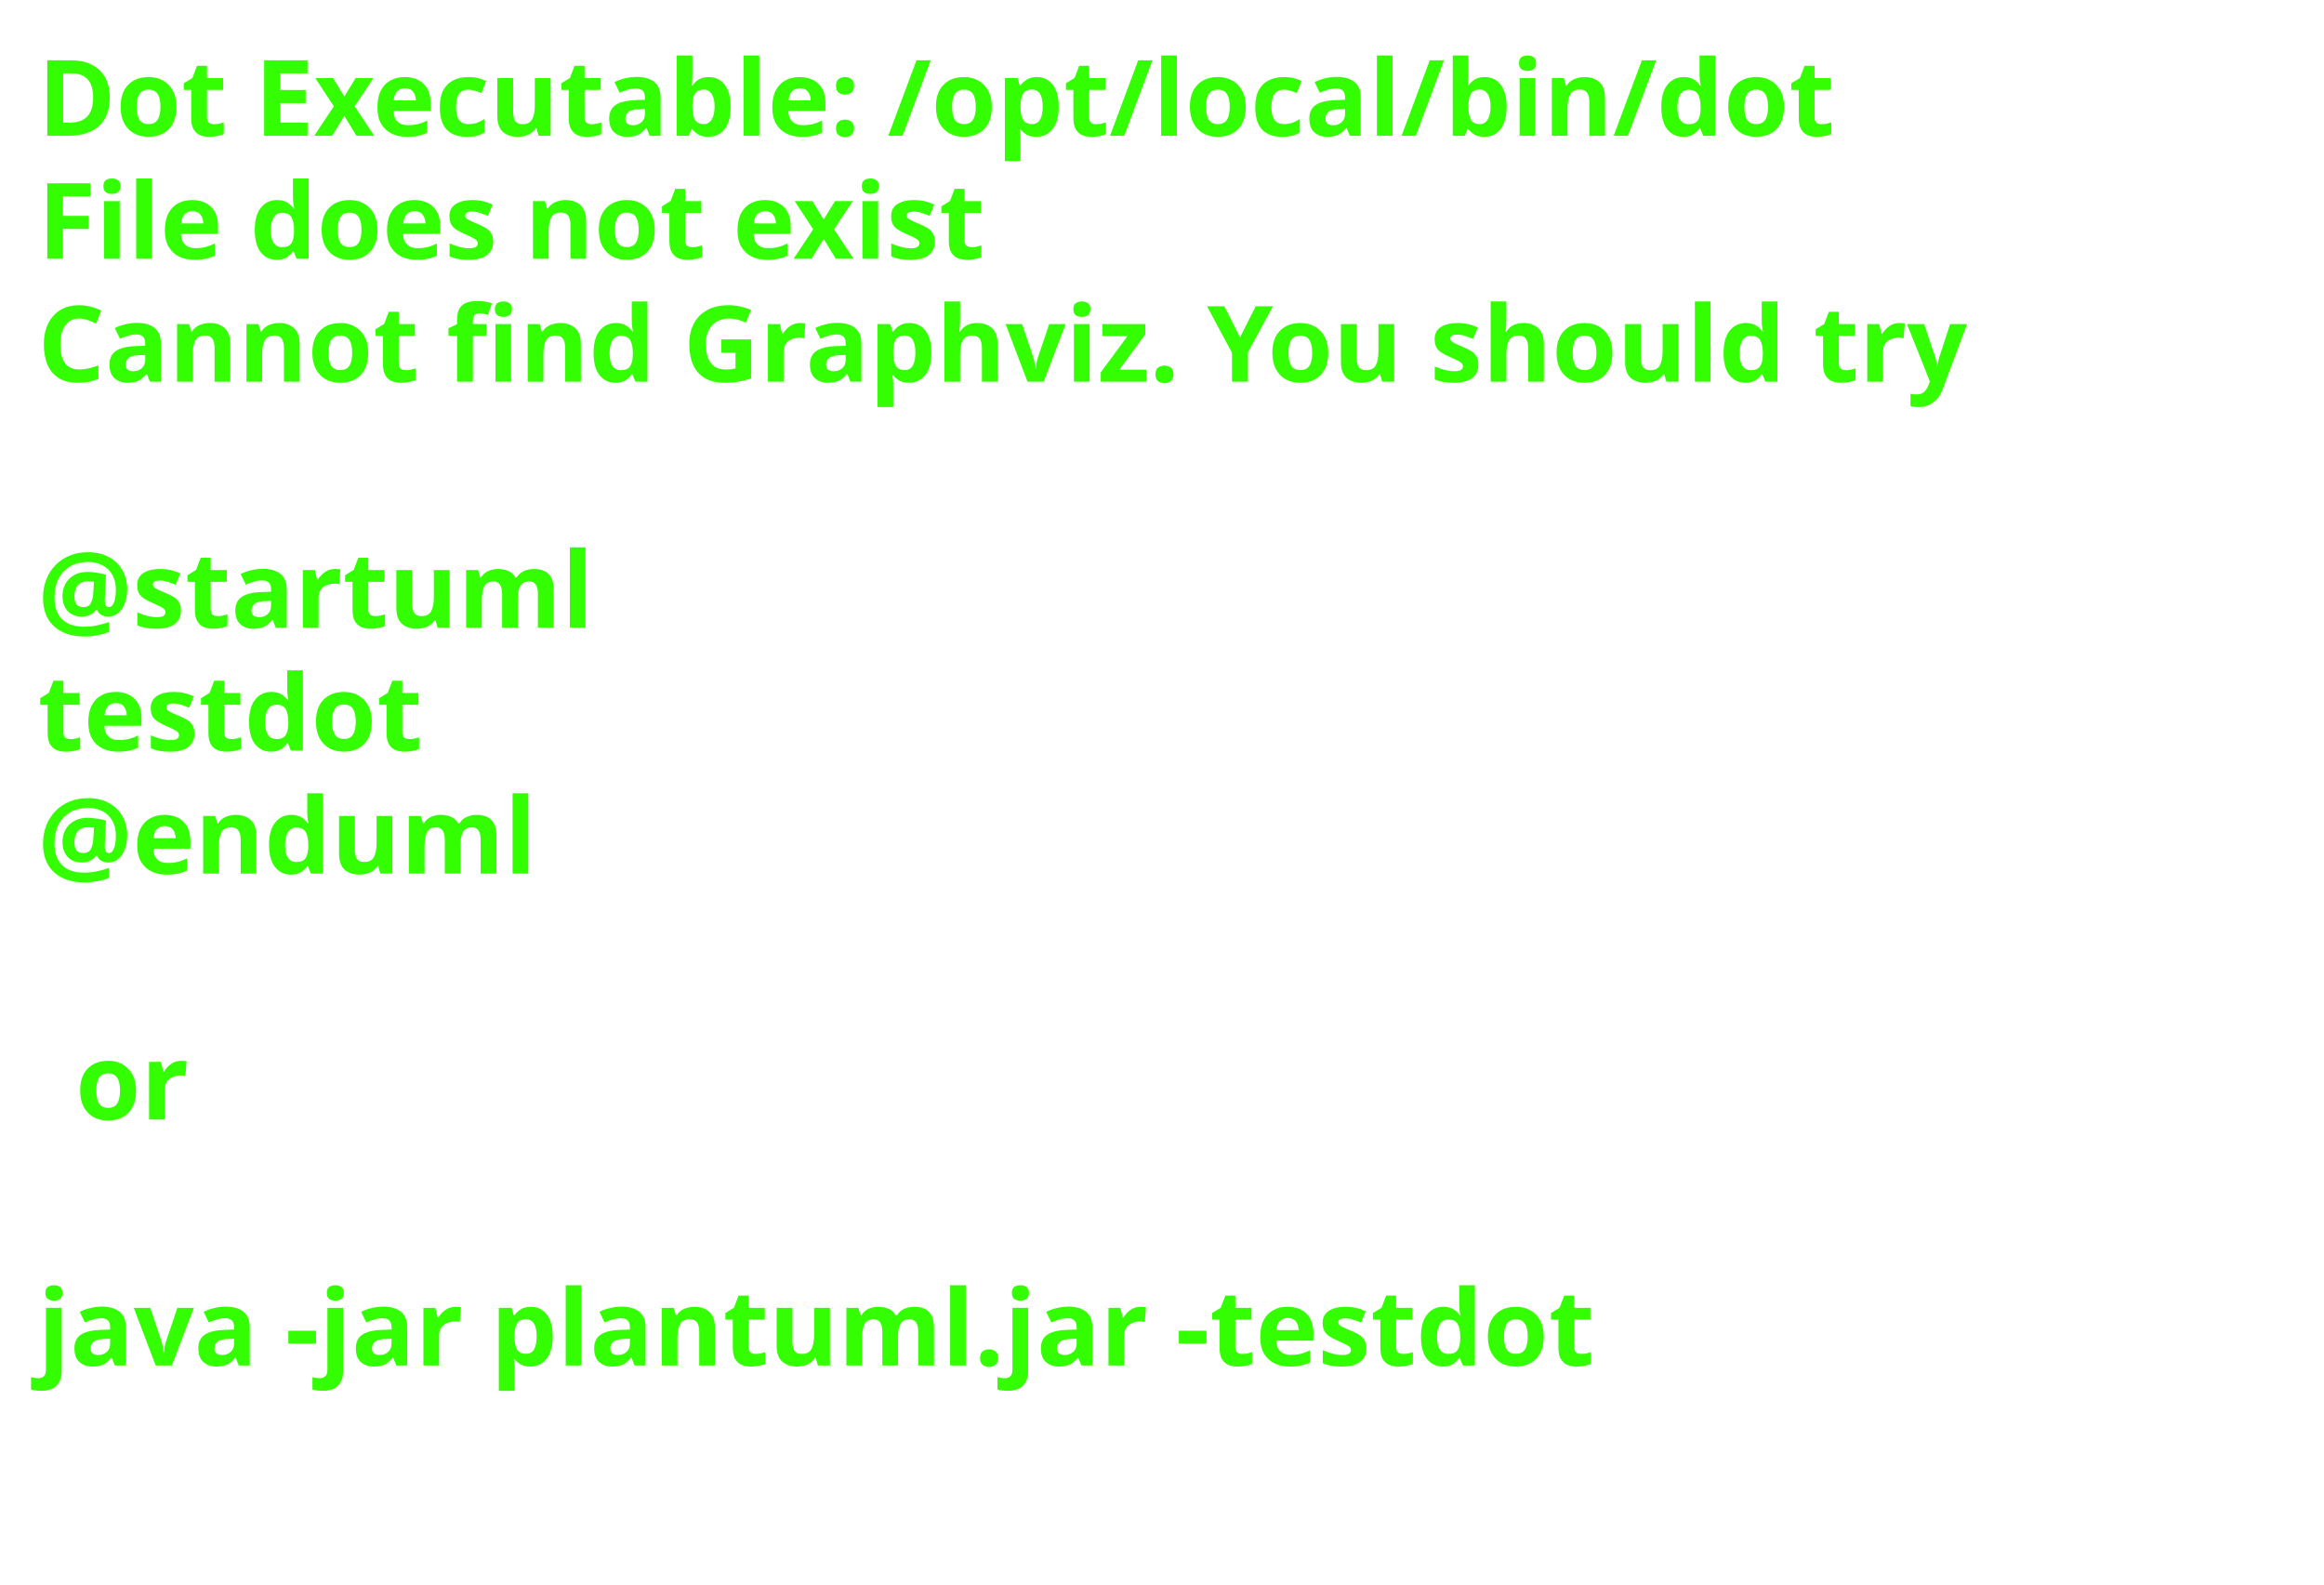
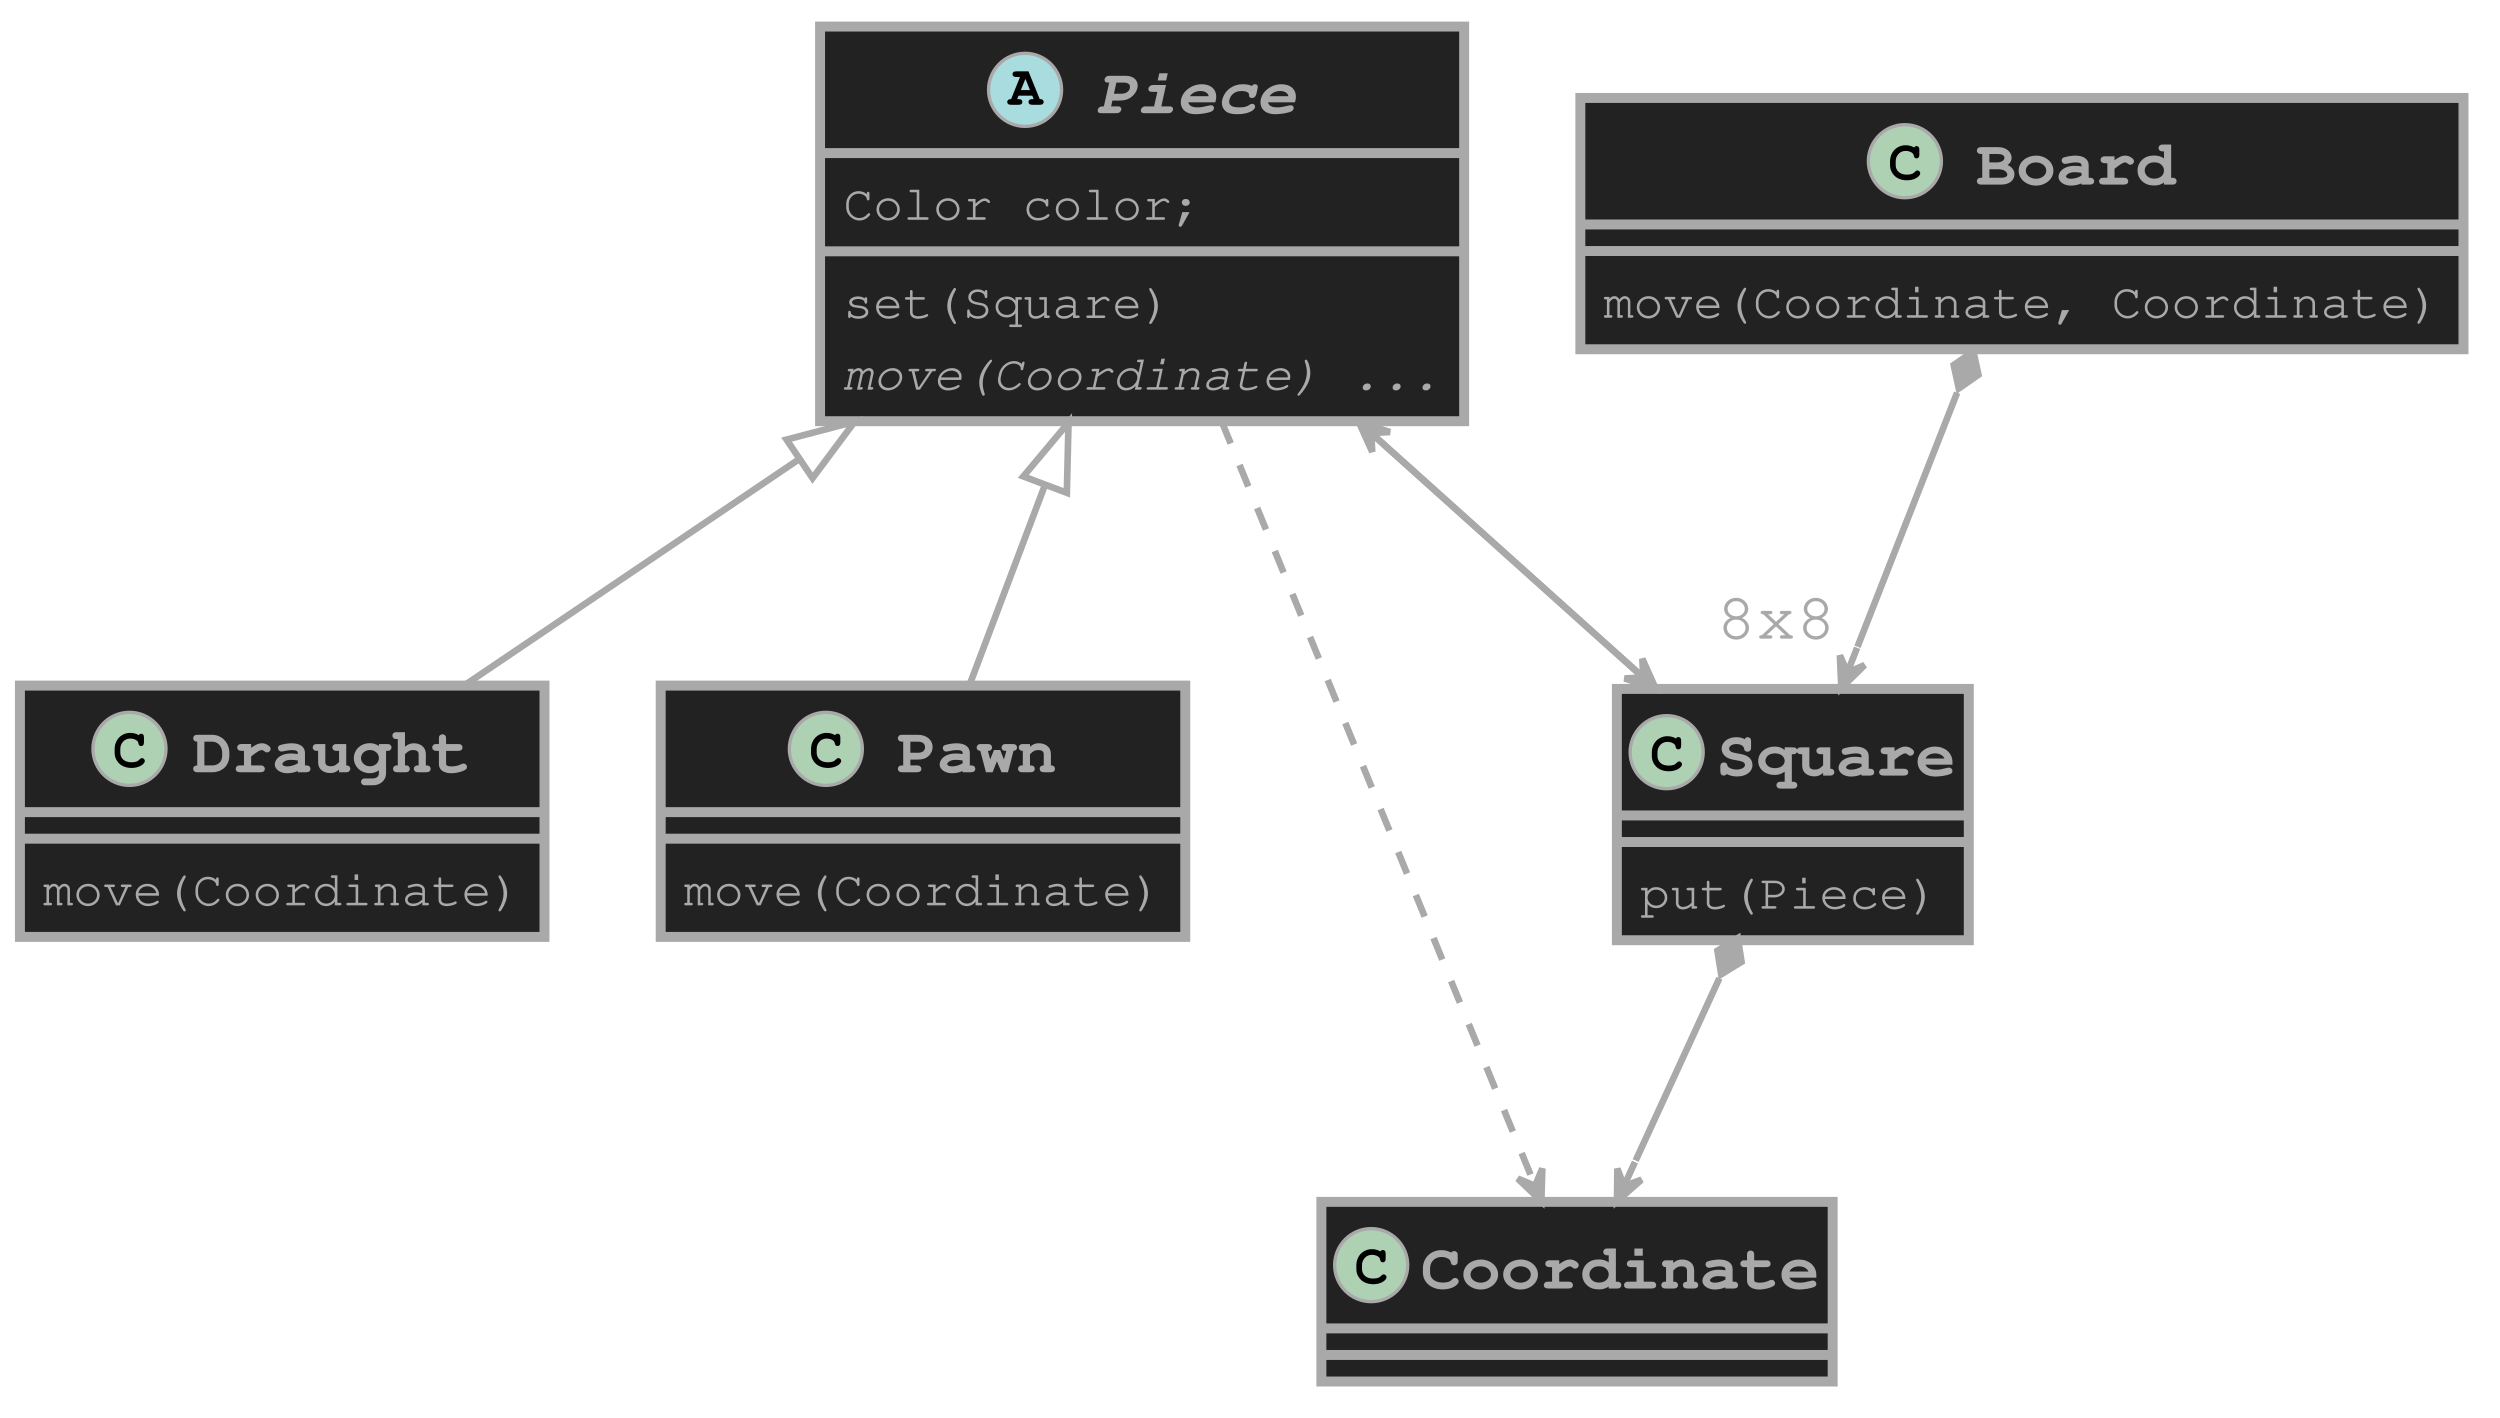
- <svg xmlns="http://www.w3.org/2000/svg" contentScriptType="application/ecmascript" contentStyleType="text/css" height="210px" preserveAspectRatio="none" style="width:308px;height:210px;background:#000000;" version="1.1" viewBox="0 0 308 210" width="308px" zoomAndPan="magnify">
+ <svg xmlns="http://www.w3.org/2000/svg" contentScriptType="application/ecmascript" contentStyleType="text/css" height="427px" preserveAspectRatio="none" style="width:753px;height:427px;background:#222222;" version="1.1" viewBox="0 0 753 427" width="753px" zoomAndPan="magnify">
  <defs />
  <g>
-     <text fill="#33FF02" font-family="sans-serif" font-size="14" font-weight="bold" lengthAdjust="spacingAndGlyphs" textLength="261" x="5" y="17.995">Dot Executable: /opt/local/bin/dot</text>
-     <text fill="#33FF02" font-family="sans-serif" font-size="14" font-weight="bold" lengthAdjust="spacingAndGlyphs" textLength="145" x="5" y="34.292">File does not exist</text>
-     <text fill="#33FF02" font-family="sans-serif" font-size="14" font-weight="bold" lengthAdjust="spacingAndGlyphs" textLength="291" x="5" y="50.589">Cannot find Graphviz. You should try</text>
-     <text fill="#33FF02" font-family="sans-serif" font-size="14" font-weight="bold" lengthAdjust="spacingAndGlyphs" textLength="0" x="10" y="66.886" />
-     <text fill="#33FF02" font-family="sans-serif" font-size="14" font-weight="bold" lengthAdjust="spacingAndGlyphs" textLength="79" x="5" y="83.183">@startuml</text>
-     <text fill="#33FF02" font-family="sans-serif" font-size="14" font-weight="bold" lengthAdjust="spacingAndGlyphs" textLength="57" x="5" y="99.48">testdot</text>
-     <text fill="#33FF02" font-family="sans-serif" font-size="14" font-weight="bold" lengthAdjust="spacingAndGlyphs" textLength="72" x="5" y="115.776">@enduml</text>
-     <text fill="#33FF02" font-family="sans-serif" font-size="14" font-weight="bold" lengthAdjust="spacingAndGlyphs" textLength="0" x="10" y="132.073" />
-     <text fill="#33FF02" font-family="sans-serif" font-size="14" font-weight="bold" lengthAdjust="spacingAndGlyphs" textLength="17" x="10" y="148.37">or</text>
-     <text fill="#33FF02" font-family="sans-serif" font-size="14" font-weight="bold" lengthAdjust="spacingAndGlyphs" textLength="0" x="10" y="164.667" />
-     <text fill="#33FF02" font-family="sans-serif" font-size="14" font-weight="bold" lengthAdjust="spacingAndGlyphs" textLength="227" x="5" y="180.964">java -jar plantuml.jar -testdot</text>
-     <text fill="#33FF02" font-family="sans-serif" font-size="14" font-weight="bold" lengthAdjust="spacingAndGlyphs" textLength="0" x="10" y="197.261" />
+     <rect fill="#222222" height="118.868" id="Piece" style="stroke: #A9A9A9; stroke-width: 3.0;" width="194" x="247" y="8" />
+     <ellipse cx="308.75" cy="27.057" fill="#A9DCDF" rx="11" ry="11" style="stroke: #A9A9A9; stroke-width: 1.0;" />
+     <path d="M310.938,28.822 L306.797,28.822 L306.375,29.854 L306.797,29.854 Q307.406,29.854 307.672,30.088 Q307.938,30.322 307.938,30.713 Q307.938,31.088 307.672,31.322 Q307.406,31.557 306.797,31.557 L304.5,31.557 Q303.891,31.557 303.641,31.322 Q303.375,31.088 303.375,30.697 Q303.375,30.322 303.656,30.088 Q303.922,29.838 304.547,29.854 L307.219,23.197 L306.109,23.197 Q305.5,23.197 305.234,22.963 Q304.969,22.729 304.969,22.338 Q304.969,21.963 305.234,21.729 Q305.5,21.494 306.109,21.494 L309.781,21.494 L313.172,29.854 Q313.766,29.854 313.953,29.994 Q314.344,30.26 314.344,30.713 Q314.344,31.088 314.078,31.322 Q313.828,31.557 313.219,31.557 L310.922,31.557 Q310.312,31.557 310.047,31.322 Q309.781,31.088 309.781,30.697 Q309.781,30.322 310.047,30.088 Q310.312,29.854 310.922,29.854 L311.344,29.854 L310.938,28.822 Z M310.219,27.119 L308.859,23.744 L307.484,27.119 L310.219,27.119 Z " />
+     <text fill="#A9A9A9" font-family="courier" font-size="20" font-style="italic" font-weight="bold" lengthAdjust="spacingAndGlyphs" textLength="60" x="330.25" y="34.107">Piece</text>
+     <line style="stroke: #A9A9A9; stroke-width: 3.0;" x1="248" x2="440" y1="46.113" y2="46.113" />
+     <text fill="#A9A9A9" font-family="courier" font-size="15" lengthAdjust="spacingAndGlyphs" textLength="108" x="254" y="66.194">Color color;</text>
+     <line style="stroke: #A9A9A9; stroke-width: 3.0;" x1="248" x2="440" y1="75.698" y2="75.698" />
+     <text fill="#A9A9A9" font-family="courier" font-size="15" lengthAdjust="spacingAndGlyphs" textLength="99" x="254" y="95.779">set(Square)</text>
+     <text fill="#A9A9A9" font-family="courier" font-size="15" font-style="italic" lengthAdjust="spacingAndGlyphs" textLength="180" x="254" y="117.364">move(Coordinate) ...</text>
+     <rect fill="#222222" height="75.698" id="Draught" style="stroke: #A9A9A9; stroke-width: 3.0;" width="158" x="6" y="206.5" />
+     <ellipse cx="39" cy="225.557" fill="#ADD1B2" rx="11" ry="11" style="stroke: #A9A9A9; stroke-width: 1.0;" />
+     <path d="M41.766,221.432 Q41.922,221.213 42.109,221.103 Q42.297,220.994 42.516,220.994 Q42.891,220.994 43.125,221.26 Q43.359,221.51 43.359,222.119 L43.359,223.572 Q43.359,224.182 43.125,224.447 Q42.891,224.713 42.516,224.713 Q42.172,224.713 41.969,224.51 Q41.766,224.322 41.656,223.807 Q41.609,223.447 41.422,223.26 Q41.094,222.885 40.484,222.666 Q39.875,222.447 39.25,222.447 Q38.484,222.447 37.844,222.775 Q37.219,223.103 36.719,223.853 Q36.234,224.603 36.234,225.635 L36.234,226.728 Q36.234,227.963 37.125,228.791 Q38.016,229.603 39.609,229.603 Q40.547,229.603 41.203,229.353 Q41.594,229.197 42.016,228.76 Q42.281,228.494 42.422,228.416 Q42.578,228.338 42.781,228.338 Q43.109,228.338 43.359,228.603 Q43.625,228.853 43.625,229.197 Q43.625,229.541 43.281,229.947 Q42.781,230.525 41.984,230.853 Q40.906,231.307 39.609,231.307 Q38.094,231.307 36.891,230.682 Q35.906,230.182 35.219,229.119 Q34.531,228.041 34.531,226.76 L34.531,225.603 Q34.531,224.275 35.141,223.135 Q35.766,221.978 36.859,221.369 Q37.953,220.744 39.188,220.744 Q39.922,220.744 40.562,220.916 Q41.219,221.072 41.766,221.432 Z " />
+     <text fill="#A9A9A9" font-family="courier" font-size="20" font-weight="bold" lengthAdjust="spacingAndGlyphs" textLength="84" x="58" y="232.607">Draught</text>
+     <line style="stroke: #A9A9A9; stroke-width: 3.0;" x1="7" x2="163" y1="244.613" y2="244.613" />
+     <line style="stroke: #A9A9A9; stroke-width: 3.0;" x1="7" x2="163" y1="252.613" y2="252.613" />
+     <text fill="#A9A9A9" font-family="courier" font-size="15" lengthAdjust="spacingAndGlyphs" textLength="144" x="13" y="272.694">move(Coordinate)</text>
+     <rect fill="#222222" height="75.698" id="Pawn" style="stroke: #A9A9A9; stroke-width: 3.0;" width="158" x="199" y="206.5" />
+     <ellipse cx="248.75" cy="225.557" fill="#ADD1B2" rx="11" ry="11" style="stroke: #A9A9A9; stroke-width: 1.0;" />
+     <path d="M251.516,221.432 Q251.672,221.213 251.859,221.103 Q252.047,220.994 252.266,220.994 Q252.641,220.994 252.875,221.26 Q253.109,221.51 253.109,222.119 L253.109,223.572 Q253.109,224.182 252.875,224.447 Q252.641,224.713 252.266,224.713 Q251.922,224.713 251.719,224.51 Q251.516,224.322 251.406,223.807 Q251.359,223.447 251.172,223.26 Q250.844,222.885 250.234,222.666 Q249.625,222.447 249,222.447 Q248.234,222.447 247.594,222.775 Q246.969,223.103 246.469,223.853 Q245.984,224.603 245.984,225.635 L245.984,226.728 Q245.984,227.963 246.875,228.791 Q247.766,229.603 249.359,229.603 Q250.297,229.603 250.953,229.353 Q251.344,229.197 251.766,228.76 Q252.031,228.494 252.172,228.416 Q252.328,228.338 252.531,228.338 Q252.859,228.338 253.109,228.603 Q253.375,228.853 253.375,229.197 Q253.375,229.541 253.031,229.947 Q252.531,230.525 251.734,230.853 Q250.656,231.307 249.359,231.307 Q247.844,231.307 246.641,230.682 Q245.656,230.182 244.969,229.119 Q244.281,228.041 244.281,226.76 L244.281,225.603 Q244.281,224.275 244.891,223.135 Q245.516,221.978 246.609,221.369 Q247.703,220.744 248.938,220.744 Q249.672,220.744 250.312,220.916 Q250.969,221.072 251.516,221.432 Z " />
+     <text fill="#A9A9A9" font-family="courier" font-size="20" font-weight="bold" lengthAdjust="spacingAndGlyphs" textLength="48" x="270.25" y="232.607">Pawn</text>
+     <line style="stroke: #A9A9A9; stroke-width: 3.0;" x1="200" x2="356" y1="244.613" y2="244.613" />
+     <line style="stroke: #A9A9A9; stroke-width: 3.0;" x1="200" x2="356" y1="252.613" y2="252.613" />
+     <text fill="#A9A9A9" font-family="courier" font-size="15" lengthAdjust="spacingAndGlyphs" textLength="144" x="206" y="272.694">move(Coordinate)</text>
+     <rect fill="#222222" height="75.698" id="Board" style="stroke: #A9A9A9; stroke-width: 3.0;" width="266" x="476" y="29.5" />
+     <ellipse cx="573.75" cy="48.557" fill="#ADD1B2" rx="11" ry="11" style="stroke: #A9A9A9; stroke-width: 1.0;" />
+     <path d="M576.516,44.432 Q576.672,44.213 576.859,44.103 Q577.047,43.994 577.266,43.994 Q577.641,43.994 577.875,44.26 Q578.109,44.51 578.109,45.119 L578.109,46.572 Q578.109,47.182 577.875,47.447 Q577.641,47.713 577.266,47.713 Q576.922,47.713 576.719,47.51 Q576.516,47.322 576.406,46.807 Q576.359,46.447 576.172,46.26 Q575.844,45.885 575.234,45.666 Q574.625,45.447 574,45.447 Q573.234,45.447 572.594,45.775 Q571.969,46.103 571.469,46.853 Q570.984,47.603 570.984,48.635 L570.984,49.728 Q570.984,50.963 571.875,51.791 Q572.766,52.603 574.359,52.603 Q575.297,52.603 575.953,52.353 Q576.344,52.197 576.766,51.76 Q577.031,51.494 577.172,51.416 Q577.328,51.338 577.531,51.338 Q577.859,51.338 578.109,51.603 Q578.375,51.853 578.375,52.197 Q578.375,52.541 578.031,52.947 Q577.531,53.525 576.734,53.853 Q575.656,54.307 574.359,54.307 Q572.844,54.307 571.641,53.682 Q570.656,53.182 569.969,52.119 Q569.281,51.041 569.281,49.76 L569.281,48.603 Q569.281,47.275 569.891,46.135 Q570.516,44.978 571.609,44.369 Q572.703,43.744 573.938,43.744 Q574.672,43.744 575.312,43.916 Q575.969,44.072 576.516,44.432 Z " />
+     <text fill="#A9A9A9" font-family="courier" font-size="20" font-weight="bold" lengthAdjust="spacingAndGlyphs" textLength="60" x="595.25" y="55.607">Board</text>
+     <line style="stroke: #A9A9A9; stroke-width: 3.0;" x1="477" x2="741" y1="67.613" y2="67.613" />
+     <line style="stroke: #A9A9A9; stroke-width: 3.0;" x1="477" x2="741" y1="75.613" y2="75.613" />
+     <text fill="#A9A9A9" font-family="courier" font-size="15" lengthAdjust="spacingAndGlyphs" textLength="252" x="483" y="95.694">move(Coordinate, Coordinate)</text>
+     <rect fill="#222222" height="75.698" id="Square" style="stroke: #A9A9A9; stroke-width: 3.0;" width="106" x="487" y="207.5" />
+     <ellipse cx="502" cy="226.557" fill="#ADD1B2" rx="11" ry="11" style="stroke: #A9A9A9; stroke-width: 1.0;" />
+     <path d="M504.766,222.432 Q504.922,222.213 505.109,222.103 Q505.297,221.994 505.516,221.994 Q505.891,221.994 506.125,222.26 Q506.359,222.51 506.359,223.119 L506.359,224.572 Q506.359,225.182 506.125,225.447 Q505.891,225.713 505.516,225.713 Q505.172,225.713 504.969,225.51 Q504.766,225.322 504.656,224.807 Q504.609,224.447 504.422,224.26 Q504.094,223.885 503.484,223.666 Q502.875,223.447 502.25,223.447 Q501.484,223.447 500.844,223.775 Q500.219,224.103 499.719,224.853 Q499.234,225.603 499.234,226.635 L499.234,227.728 Q499.234,228.963 500.125,229.791 Q501.016,230.603 502.609,230.603 Q503.547,230.603 504.203,230.353 Q504.594,230.197 505.016,229.76 Q505.281,229.494 505.422,229.416 Q505.578,229.338 505.781,229.338 Q506.109,229.338 506.359,229.603 Q506.625,229.853 506.625,230.197 Q506.625,230.541 506.281,230.947 Q505.781,231.525 504.984,231.853 Q503.906,232.307 502.609,232.307 Q501.094,232.307 499.891,231.682 Q498.906,231.182 498.219,230.119 Q497.531,229.041 497.531,227.76 L497.531,226.603 Q497.531,225.275 498.141,224.135 Q498.766,222.978 499.859,222.369 Q500.953,221.744 502.188,221.744 Q502.922,221.744 503.562,221.916 Q504.219,222.072 504.766,222.432 Z " />
+     <text fill="#A9A9A9" font-family="courier" font-size="20" font-weight="bold" lengthAdjust="spacingAndGlyphs" textLength="72" x="517" y="233.607">Square</text>
+     <line style="stroke: #A9A9A9; stroke-width: 3.0;" x1="488" x2="592" y1="245.613" y2="245.613" />
+     <line style="stroke: #A9A9A9; stroke-width: 3.0;" x1="488" x2="592" y1="253.613" y2="253.613" />
+     <text fill="#A9A9A9" font-family="courier" font-size="15" lengthAdjust="spacingAndGlyphs" textLength="90" x="494" y="273.694">put(Piece)</text>
+     <rect fill="#222222" height="54.113" id="Coordinate" style="stroke: #A9A9A9; stroke-width: 3.0;" width="154" x="398" y="362" />
+     <ellipse cx="413" cy="381.057" fill="#ADD1B2" rx="11" ry="11" style="stroke: #A9A9A9; stroke-width: 1.0;" />
+     <path d="M415.766,376.932 Q415.922,376.713 416.109,376.603 Q416.297,376.494 416.516,376.494 Q416.891,376.494 417.125,376.76 Q417.359,377.01 417.359,377.619 L417.359,379.072 Q417.359,379.682 417.125,379.947 Q416.891,380.213 416.516,380.213 Q416.172,380.213 415.969,380.01 Q415.766,379.822 415.656,379.307 Q415.609,378.947 415.422,378.76 Q415.094,378.385 414.484,378.166 Q413.875,377.947 413.25,377.947 Q412.484,377.947 411.844,378.275 Q411.219,378.603 410.719,379.353 Q410.234,380.103 410.234,381.135 L410.234,382.228 Q410.234,383.463 411.125,384.291 Q412.016,385.103 413.609,385.103 Q414.547,385.103 415.203,384.853 Q415.594,384.697 416.016,384.26 Q416.281,383.994 416.422,383.916 Q416.578,383.838 416.781,383.838 Q417.109,383.838 417.359,384.103 Q417.625,384.353 417.625,384.697 Q417.625,385.041 417.281,385.447 Q416.781,386.025 415.984,386.353 Q414.906,386.807 413.609,386.807 Q412.094,386.807 410.891,386.182 Q409.906,385.682 409.219,384.619 Q408.531,383.541 408.531,382.26 L408.531,381.103 Q408.531,379.775 409.141,378.635 Q409.766,377.478 410.859,376.869 Q411.953,376.244 413.188,376.244 Q413.922,376.244 414.562,376.416 Q415.219,376.572 415.766,376.932 Z " />
+     <text fill="#A9A9A9" font-family="courier" font-size="20" font-weight="bold" lengthAdjust="spacingAndGlyphs" textLength="120" x="428" y="388.107">Coordinate</text>
+     <line style="stroke: #A9A9A9; stroke-width: 3.0;" x1="399" x2="551" y1="400.113" y2="400.113" />
+     <line style="stroke: #A9A9A9; stroke-width: 3.0;" x1="399" x2="551" y1="408.113" y2="408.113" />
+     <path d="M240.72,138.28 C206.23,161.59 169.15,186.64 139.83,206.45 " fill="none" id="Piece-Draught" style="stroke: #A9A9A9; stroke-width: 2.0;" />
+     <polygon fill="none" points="236.91,132.41,257.4,127.02,244.74,144.01,236.91,132.41" style="stroke: #A9A9A9; stroke-width: 2.0;" />
+     <path d="M314.73,146.11 C306.84,167.03 298.66,188.71 292.03,206.29 " fill="none" id="Piece-Pawn" style="stroke: #A9A9A9; stroke-width: 2.0;" />
+     <polygon fill="none" points="308.23,143.5,321.84,127.26,321.33,148.44,308.23,143.5" style="stroke: #A9A9A9; stroke-width: 2.0;" />
+     <path d="M409.27,127.11 C437.28,152.26 469.32,181.03 494.67,203.8 " fill="none" id="Piece-Square" style="stroke: #A9A9A9; stroke-width: 2.0;" />
+     <polygon fill="#A9A9A9" points="498.68,207.4,494.666,198.406,494.964,204.055,489.315,204.352,498.68,207.4" style="stroke: #A9A9A9; stroke-width: 2.0;" />
+     <path d="M498.68,207.4 C473.87,185.12 441.68,156.21 413.09,130.54 " fill="none" id="Square-Piece" style="stroke: #A9A9A9; stroke-width: 2.0;" />
+     <polygon fill="#A9A9A9" points="409.27,127.11,413.32,136.088,413,130.44,418.648,130.12,409.27,127.11" style="stroke: #A9A9A9; stroke-width: 2.0;" />
+     <path d="M368.03,127.1 C395.85,194.95 440.62,304.16 462.36,357.16 " fill="none" id="Piece-Coordinate" style="stroke: #A9A9A9; stroke-width: 2.0; stroke-dasharray: 7.0,7.0;" />
+     <polygon fill="#A9A9A9" points="464.26,361.8,464.543,351.955,462.361,357.175,457.142,354.993,464.26,361.8" style="stroke: #A9A9A9; stroke-width: 2.0;" />
+     <path d="M589.48,118.3 C580.09,142.25 568.86,170.89 559.47,194.83 " fill="none" id="Board-Square" style="stroke: #A9A9A9; stroke-width: 2.0;" />
+     <polygon fill="#A9A9A9" points="554.61,207.23,561.626,200.318,556.439,202.577,554.18,197.391,554.61,207.23" style="stroke: #A9A9A9; stroke-width: 2.0;" />
+     <line style="stroke: #A9A9A9; stroke-width: 2.0;" x1="556.439" x2="559.355" y1="202.577" y2="195.125" />
+     <polygon fill="#A9A9A9" points="594.37,105.83,588.456,109.956,589.991,117.002,595.904,112.876,594.37,105.83" style="stroke: #A9A9A9; stroke-width: 2.0;" />
+     <text fill="#A9A9A9" font-family="courier" font-size="20" lengthAdjust="spacingAndGlyphs" textLength="36" x="516.938" y="192.365">8x8</text>
+     <path d="M517.88,294.65 C509.65,312.56 500.43,332.64 492.65,349.57 " fill="none" id="Square-Coordinate" style="stroke: #A9A9A9; stroke-width: 2.0;" />
+     <polygon fill="#A9A9A9" points="487.03,361.82,494.422,355.312,489.118,357.277,487.153,351.972,487.03,361.82" style="stroke: #A9A9A9; stroke-width: 2.0;" />
+     <line style="stroke: #A9A9A9; stroke-width: 2.0;" x1="489.118" x2="492.455" y1="357.277" y2="350.01" />
+     <polygon fill="#A9A9A9" points="523.43,282.57,517.29,286.352,518.42,293.474,524.559,289.692,523.43,282.57" style="stroke: #A9A9A9; stroke-width: 2.0;" />
  </g>
</svg>
